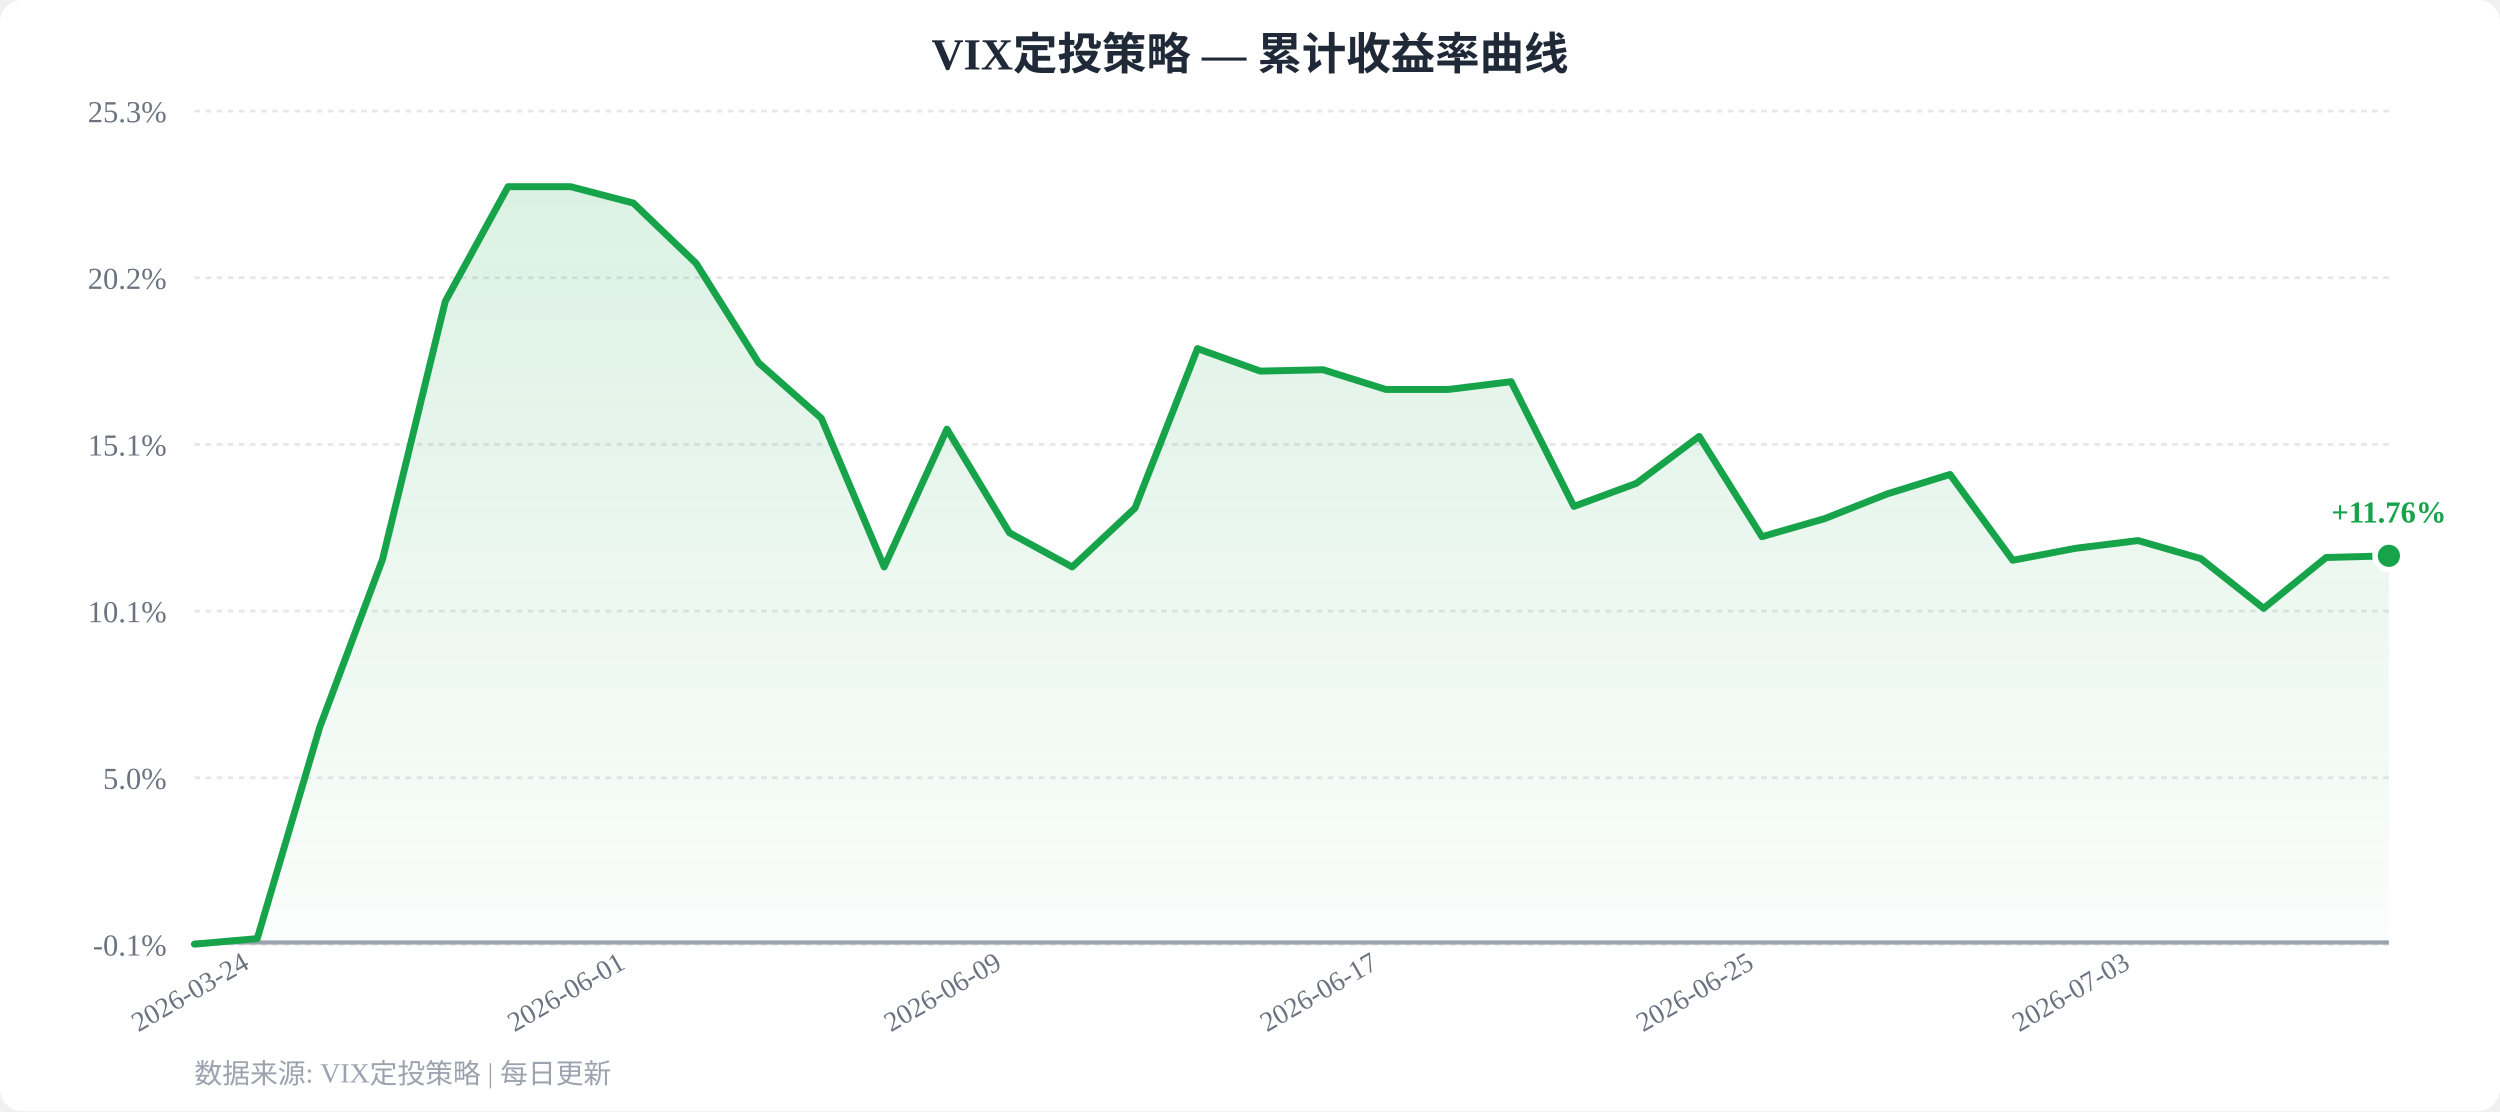
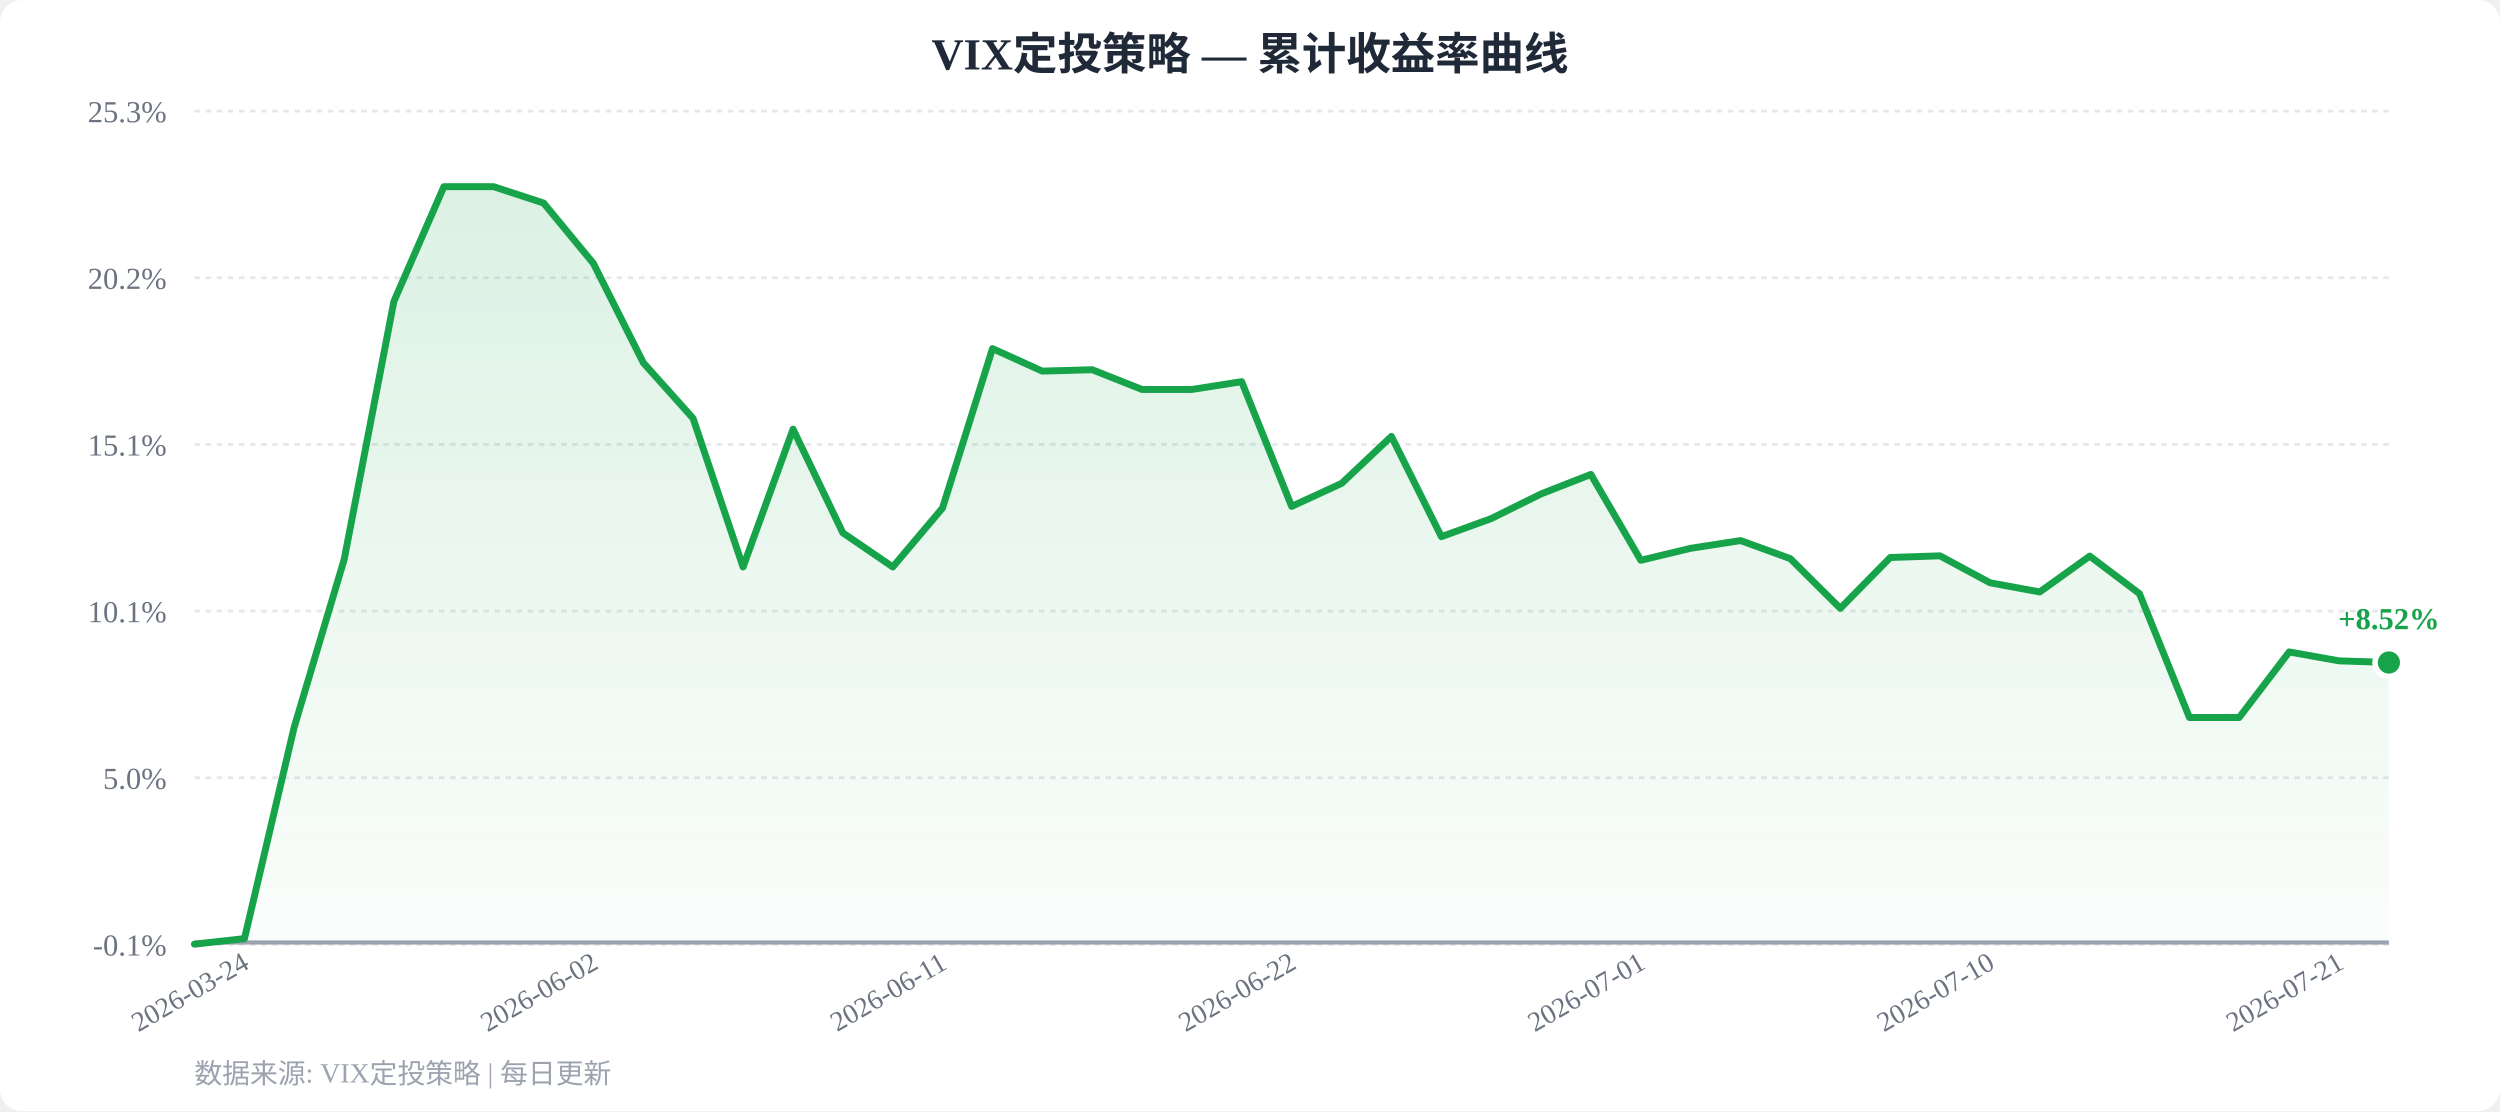
<svg xmlns="http://www.w3.org/2000/svg" viewBox="0 0 900 400" width="100%" height="100%">
  <defs>
    <linearGradient id="areaGradient" x1="0" y1="0" x2="0" y2="1">
      <stop offset="0%" stop-color="#16a34a" stop-opacity="0.15" />
      <stop offset="100%" stop-color="#16a34a" stop-opacity="0.02" />
    </linearGradient>
  </defs>
  <rect width="900" height="400" fill="#ffffff" rx="8" />
  <text x="450.0" y="25" text-anchor="middle" font-size="16" font-weight="bold" fill="#1f2937">VIX定投策略 — 累计收益率曲线</text>
  <line x1="70" y1="340.0" x2="860" y2="340.0" stroke="#e5e7eb" stroke-width="1" stroke-dasharray="2,2" />
  <line x1="70" y1="280.0" x2="860" y2="280.0" stroke="#e5e7eb" stroke-width="1" stroke-dasharray="2,2" />
  <line x1="70" y1="220.0" x2="860" y2="220.0" stroke="#e5e7eb" stroke-width="1" stroke-dasharray="2,2" />
  <line x1="70" y1="160.0" x2="860" y2="160.0" stroke="#e5e7eb" stroke-width="1" stroke-dasharray="2,2" />
  <line x1="70" y1="100.0" x2="860" y2="100.0" stroke="#e5e7eb" stroke-width="1" stroke-dasharray="2,2" />
  <line x1="70" y1="40.0" x2="860" y2="40.0" stroke="#e5e7eb" stroke-width="1" stroke-dasharray="2,2" />
  <line x1="70" y1="339.3" x2="860" y2="339.3" stroke="#9ca3af" stroke-width="1.5" />
-   <path d="M70.0,339.9 L92.6,337.9 L115.1,261.8 L137.7,201.4 L160.3,108.5 L182.9,67.2 L205.4,67.2 L228.0,73.1 L250.6,94.8 L273.1,130.6 L295.7,150.6 L318.3,204.1 L340.9,154.5 L363.4,191.8 L386.0,204.1 L408.6,182.9 L431.1,125.5 L453.7,133.6 L476.3,133.1 L498.9,140.2 L521.4,140.2 L544.0,137.4 L566.6,182.3 L589.1,174.0 L611.7,157.1 L634.3,193.2 L656.9,186.7 L679.4,177.8 L702.0,170.8 L724.6,201.7 L747.1,197.4 L769.7,194.6 L792.3,201.1 L814.9,219.0 L837.4,200.7 L860.0,200.1 L860.0,339.3 L70.0,339.3 Z" fill="url(#areaGradient)" stroke="none" />
-   <path d="M70.0,339.9 L92.6,337.9 L115.1,261.8 L137.7,201.4 L160.3,108.5 L182.9,67.2 L205.4,67.2 L228.0,73.1 L250.6,94.8 L273.1,130.6 L295.7,150.6 L318.3,204.1 L340.9,154.5 L363.4,191.8 L386.0,204.1 L408.6,182.9 L431.1,125.5 L453.7,133.6 L476.3,133.1 L498.9,140.2 L521.4,140.2 L544.0,137.4 L566.6,182.3 L589.1,174.0 L611.7,157.1 L634.3,193.2 L656.9,186.7 L679.4,177.8 L702.0,170.8 L724.6,201.7 L747.1,197.4 L769.7,194.6 L792.3,201.1 L814.9,219.0 L837.4,200.7 L860.0,200.1" fill="none" stroke="#16a34a" stroke-width="2.5" stroke-linejoin="round" stroke-linecap="round" />
-   <circle cx="860.0" cy="200.1" r="5" fill="#16a34a" stroke="#ffffff" stroke-width="2" />
-   <text x="860.0" y="188.1" text-anchor="middle" font-size="11" font-weight="bold" fill="#16a34a">+11.76%</text>
+   <path d="M70.0,339.9 L88.0,337.9 L105.9,261.8 L123.9,201.4 L141.8,108.5 L159.8,67.2 L177.7,67.2 L195.7,73.1 L213.6,94.8 L231.6,130.6 L249.5,150.6 L267.5,204.1 L285.5,154.5 L303.4,191.8 L321.4,204.1 L339.3,182.9 L357.3,125.5 L375.2,133.6 L393.2,133.1 L411.1,140.2 L429.1,140.2 L447.0,137.4 L465.0,182.3 L483.0,174.0 L500.9,157.1 L518.9,193.2 L536.8,186.7 L554.8,177.8 L572.7,170.8 L590.7,201.7 L608.6,197.4 L626.6,194.6 L644.5,201.1 L662.5,219.0 L680.5,200.7 L698.4,200.1 L716.4,209.8 L734.3,213.1 L752.3,200.2 L770.2,213.7 L788.2,258.3 L806.1,258.3 L824.1,234.7 L842.0,237.9 L860.0,238.5 L860.0,339.3 L70.0,339.3 Z" fill="url(#areaGradient)" stroke="none" />
+   <path d="M70.0,339.9 L88.0,337.9 L105.9,261.8 L123.9,201.4 L141.8,108.5 L159.8,67.2 L177.7,67.2 L195.7,73.1 L213.6,94.8 L231.6,130.6 L249.5,150.6 L267.5,204.1 L285.5,154.5 L303.4,191.8 L321.4,204.1 L339.3,182.9 L357.3,125.5 L375.2,133.6 L393.2,133.1 L411.1,140.2 L429.1,140.2 L447.0,137.4 L465.0,182.3 L483.0,174.0 L500.9,157.1 L518.9,193.2 L536.8,186.7 L554.8,177.8 L572.7,170.8 L590.7,201.7 L608.6,197.4 L626.6,194.6 L644.5,201.1 L662.5,219.0 L680.5,200.7 L698.4,200.1 L716.4,209.8 L734.3,213.1 L752.3,200.2 L770.2,213.7 L788.2,258.3 L806.1,258.3 L824.1,234.7 L842.0,237.9 L860.0,238.5" fill="none" stroke="#16a34a" stroke-width="2.5" stroke-linejoin="round" stroke-linecap="round" />
+   <circle cx="860.0" cy="238.5" r="5" fill="#16a34a" stroke="#ffffff" stroke-width="2" />
+   <text x="860.0" y="226.5" text-anchor="middle" font-size="11" font-weight="bold" fill="#16a34a">+8.52%</text>
  <text x="60" y="344.0" text-anchor="end" font-size="11" fill="#6b7280">-0.1%</text>
  <text x="60" y="284.0" text-anchor="end" font-size="11" fill="#6b7280">5.0%</text>
  <text x="60" y="224.0" text-anchor="end" font-size="11" fill="#6b7280">10.1%</text>
  <text x="60" y="164.0" text-anchor="end" font-size="11" fill="#6b7280">15.1%</text>
  <text x="60" y="104.0" text-anchor="end" font-size="11" fill="#6b7280">20.2%</text>
  <text x="60" y="44.0" text-anchor="end" font-size="11" fill="#6b7280">25.3%</text>
  <text x="70.0" y="360" text-anchor="middle" font-size="10" fill="#6b7280" transform="rotate(-30 70.0,360)">2026-03-24</text>
-   <text x="205.4" y="360" text-anchor="middle" font-size="10" fill="#6b7280" transform="rotate(-30 205.4,360)">2026-06-01</text>
-   <text x="340.9" y="360" text-anchor="middle" font-size="10" fill="#6b7280" transform="rotate(-30 340.9,360)">2026-06-09</text>
-   <text x="476.3" y="360" text-anchor="middle" font-size="10" fill="#6b7280" transform="rotate(-30 476.3,360)">2026-06-17</text>
-   <text x="611.7" y="360" text-anchor="middle" font-size="10" fill="#6b7280" transform="rotate(-30 611.7,360)">2026-06-25</text>
-   <text x="747.1" y="360" text-anchor="middle" font-size="10" fill="#6b7280" transform="rotate(-30 747.1,360)">2026-07-03</text>
+   <text x="195.7" y="360" text-anchor="middle" font-size="10" fill="#6b7280" transform="rotate(-30 195.7,360)">2026-06-02</text>
+   <text x="321.4" y="360" text-anchor="middle" font-size="10" fill="#6b7280" transform="rotate(-30 321.4,360)">2026-06-11</text>
+   <text x="447.0" y="360" text-anchor="middle" font-size="10" fill="#6b7280" transform="rotate(-30 447.0,360)">2026-06-22</text>
+   <text x="572.7" y="360" text-anchor="middle" font-size="10" fill="#6b7280" transform="rotate(-30 572.7,360)">2026-07-01</text>
+   <text x="698.4" y="360" text-anchor="middle" font-size="10" fill="#6b7280" transform="rotate(-30 698.4,360)">2026-07-10</text>
+   <text x="824.1" y="360" text-anchor="middle" font-size="10" fill="#6b7280" transform="rotate(-30 824.1,360)">2026-07-21</text>
  <text x="70" y="390" font-size="10" fill="#9ca3af">数据来源: VIX定投策略 | 每日更新</text>
</svg>
